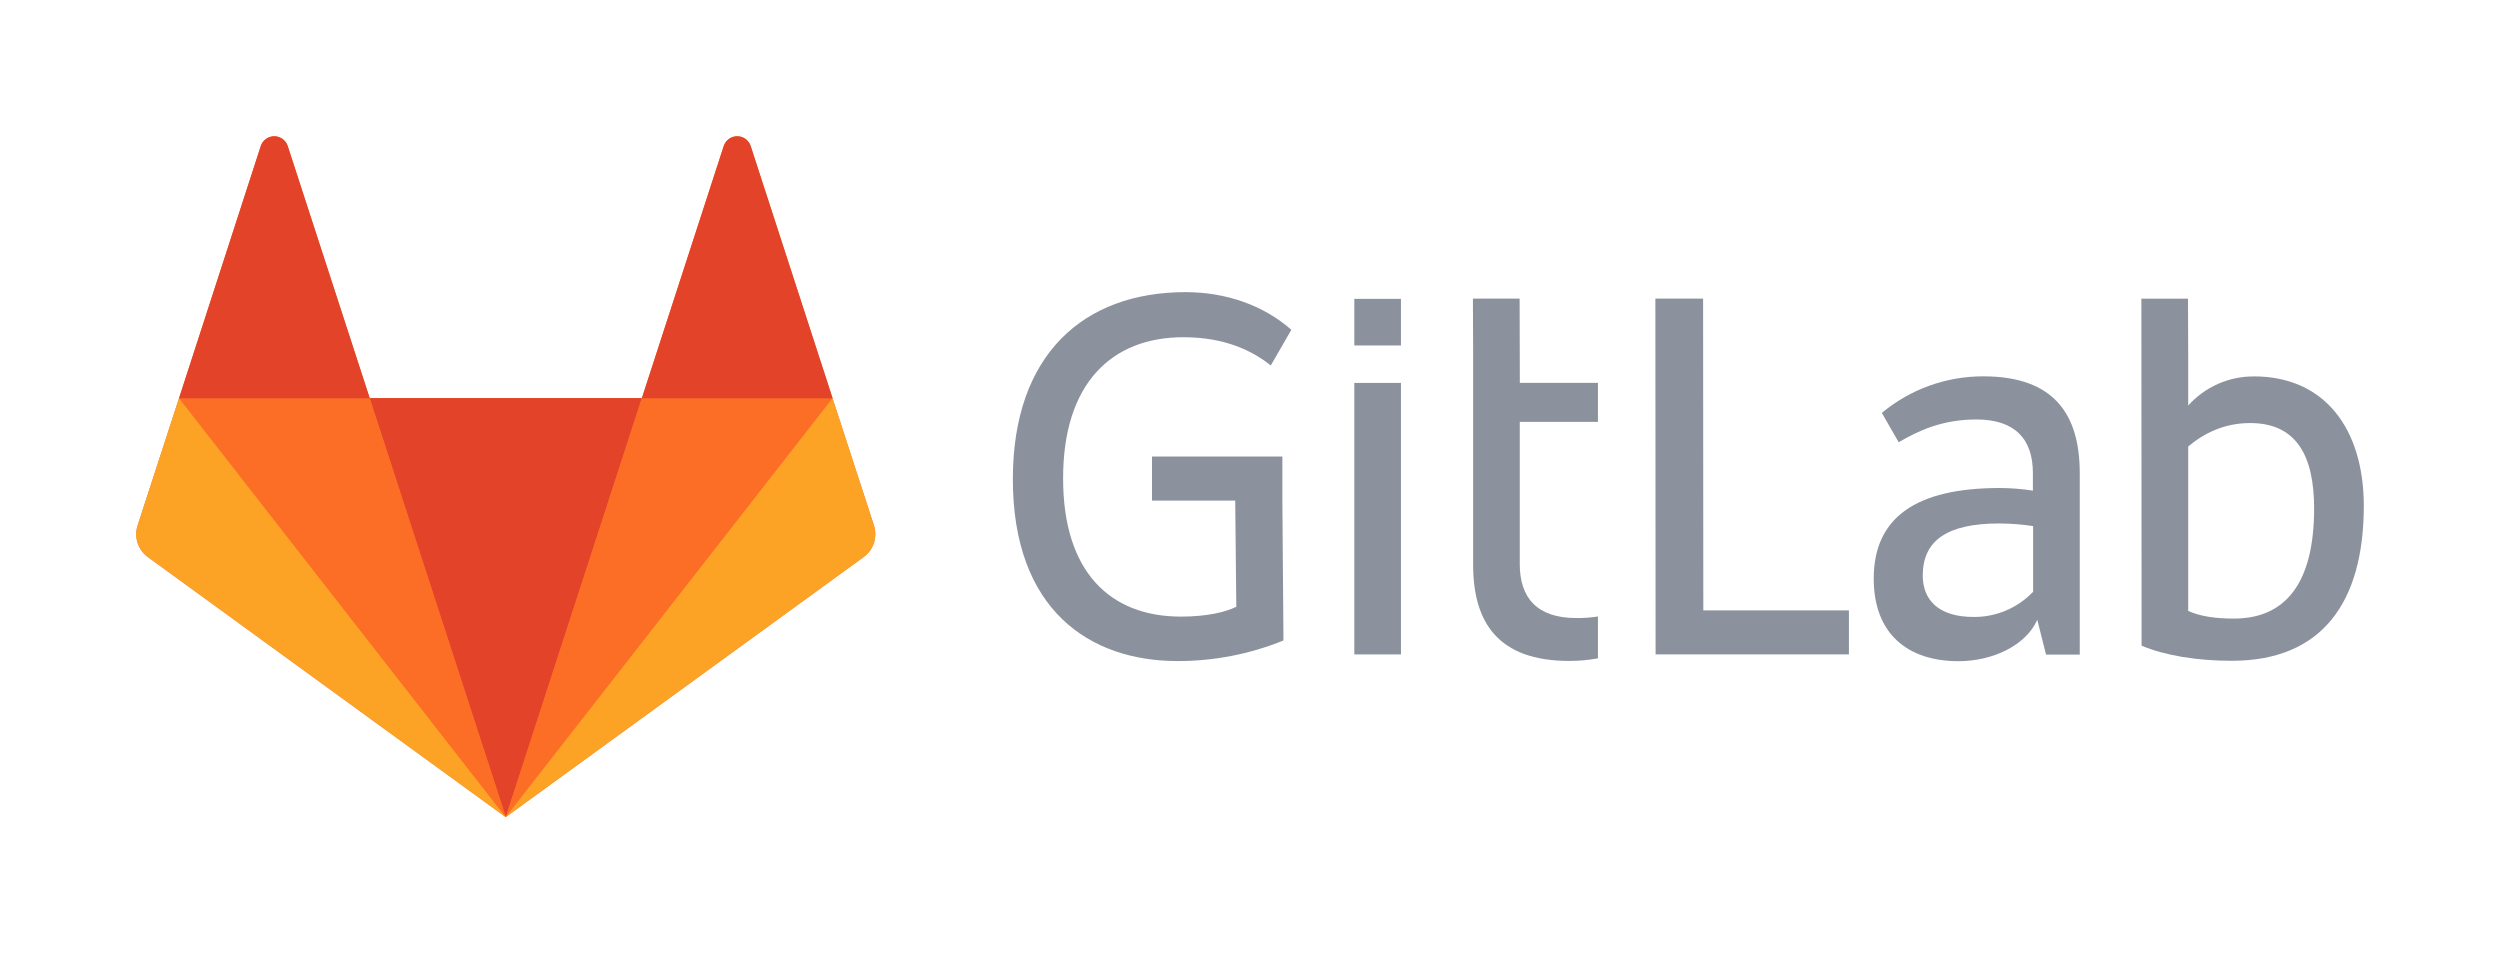
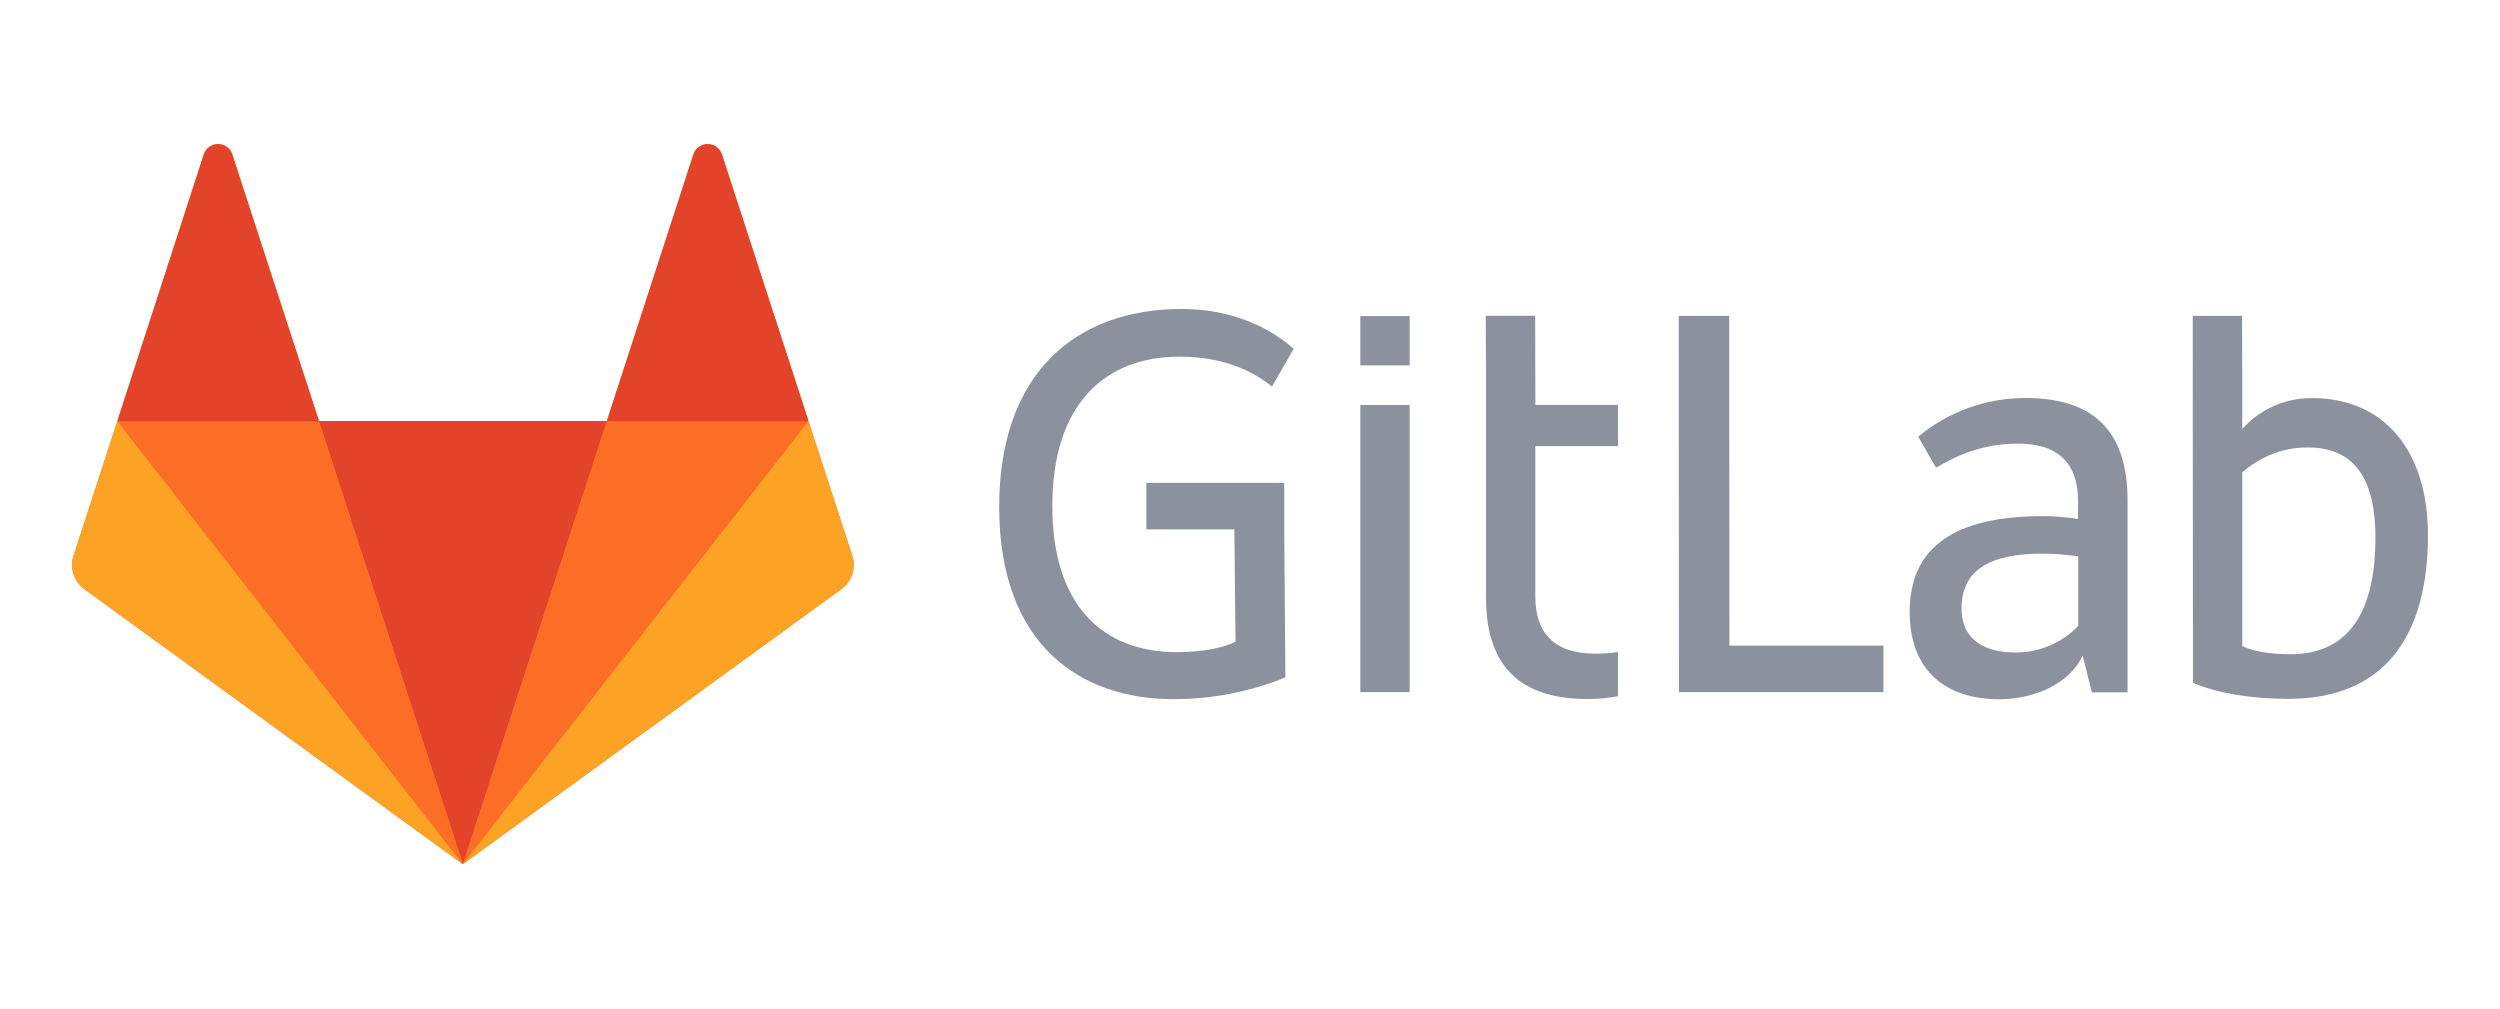
- <svg xmlns="http://www.w3.org/2000/svg" version="1.1" id="logo_art" data-name="logo art" width="183.572" height="70">
+ <svg xmlns="http://www.w3.org/2000/svg" height="70" width="173.572" data-name="logo art" id="logo_art" version="1.1">
  <defs id="defs4">
    <style id="style2">.cls-1{fill:#8c929d}.cls-2{fill:#fc6d26}.cls-3{fill:#e24329}.cls-4{fill:#fca326}</style>
  </defs>
-   <g id="g67" transform="matrix(0.16077,0,0,0.16077,-9.941981,-9.934662)">
-     <path style="fill:#8c929d" d="m 839.7,198.19 h -21.8 l 0.1,162.5 h 88.3 v -20.1 h -66.5 z" class="cls-1" id="path14" />
+   <g transform="matrix(0.16077,0,0,0.16077,-14.94198,-9.934662)" id="g67">
+     <path id="path14" class="cls-1" d="m 839.7,198.19 h -21.8 l 0.1,162.5 h 88.3 v -20.1 h -66.5 z" style="fill:#8c929d" />
    <g id="g24">
-       <path style="fill:#8c929d" d="m 990.33,332.18 a 37.2,37.2 0 0 1 -27,11.4 c -16.6,0 -23.3,-8.2 -23.3,-18.9 0,-16.1 11.2,-23.8 35,-23.8 a 104.65,104.65 0 0 1 15.4,1.2 v 30.1 z m -22.6,-98.5 a 72.19,72.19 0 0 0 -46.4,16.7 l 7.7,13.4 c 8.9,-5.2 19.8,-10.4 35.5,-10.4 17.9,0 25.8,9.2 25.8,24.6 v 7.9 a 99.42,99.42 0 0 0 -15.1,-1.2 c -38.2,0 -57.6,13.4 -57.6,41.4 0,25.1 15.4,37.7 38.7,37.7 15.7,0 30.8,-7.2 36,-18.9 l 4,15.9 h 15.4 v -83.2 c -0.1,-26.3 -11.5,-43.9 -44,-43.9 z" class="cls-1" id="path26" />
+       <path id="path26" class="cls-1" d="m 990.33,332.18 a 37.2,37.2 0 0 1 -27,11.4 c -16.6,0 -23.3,-8.2 -23.3,-18.9 0,-16.1 11.2,-23.8 35,-23.8 a 104.65,104.65 0 0 1 15.4,1.2 v 30.1 z m -22.6,-98.5 a 72.19,72.19 0 0 0 -46.4,16.7 l 7.7,13.4 c 8.9,-5.2 19.8,-10.4 35.5,-10.4 17.9,0 25.8,9.2 25.8,24.6 v 7.9 a 99.42,99.42 0 0 0 -15.1,-1.2 c -38.2,0 -57.6,13.4 -57.6,41.4 0,25.1 15.4,37.7 38.7,37.7 15.7,0 30.8,-7.2 36,-18.9 l 4,15.9 h 15.4 v -83.2 c -0.1,-26.3 -11.5,-43.9 -44,-43.9 z" style="fill:#8c929d" />
    </g>
    <g id="g28">
-       <path style="fill:#8c929d" d="m 1082.07,344.32 c -8.2,0 -15.4,-1 -20.8,-3.5 v -75.1 c 7.4,-6.2 16.6,-10.7 28.3,-10.7 21.1,0 29.2,14.9 29.2,39 0,34.2 -13.1,50.3 -36.7,50.3 m 9.2,-110.6 a 39.93,39.93 0 0 0 -30,13.3 V 226 l -0.1,-27.8 h -21.3 l 0.1,158.5 c 10.7,4.5 25.3,6.9 41.2,6.9 40.7,0 60.3,-26 60.3,-70.9 -0.1,-35.5 -18.2,-59 -50.2,-59" class="cls-1" id="path30" />
+       <path id="path30" class="cls-1" d="m 1082.07,344.32 c -8.2,0 -15.4,-1 -20.8,-3.5 v -75.1 c 7.4,-6.2 16.6,-10.7 28.3,-10.7 21.1,0 29.2,14.9 29.2,39 0,34.2 -13.1,50.3 -36.7,50.3 m 9.2,-110.6 a 39.93,39.93 0 0 0 -30,13.3 V 226 l -0.1,-27.8 h -21.3 l 0.1,158.5 c 10.7,4.5 25.3,6.9 41.2,6.9 40.7,0 60.3,-26 60.3,-70.9 -0.1,-35.5 -18.2,-59 -50.2,-59" style="fill:#8c929d" />
    </g>
    <g id="g32">
-       <path style="fill:#8c929d" d="m 602.34,215.82 c 19.3,0 31.8,6.4 39.9,12.9 l 9.4,-16.3 c -12.7,-11.2 -29.9,-17.2 -48.3,-17.2 -46.4,0 -78.9,28.3 -78.9,85.4 0,59.8 35.1,83.1 75.2,83.1 a 127.79,127.79 0 0 0 48.4,-9.4 l -0.5,-63.9 v -20.1 H 588 v 20.1 h 38 l 0.5,48.5 c -5,2.5 -13.6,4.5 -25.3,4.5 -32.2,0 -53.8,-20.3 -53.8,-63 -0.1,-43.5 22.2,-64.6 54.9,-64.6" class="cls-1" id="path34" />
+       <path id="path34" class="cls-1" d="m 602.34,215.82 c 19.3,0 31.8,6.4 39.9,12.9 l 9.4,-16.3 c -12.7,-11.2 -29.9,-17.2 -48.3,-17.2 -46.4,0 -78.9,28.3 -78.9,85.4 0,59.8 35.1,83.1 75.2,83.1 a 127.79,127.79 0 0 0 48.4,-9.4 l -0.5,-63.9 v -20.1 H 588 v 20.1 h 38 l 0.5,48.5 c -5,2.5 -13.6,4.5 -25.3,4.5 -32.2,0 -53.8,-20.3 -53.8,-63 -0.1,-43.5 22.2,-64.6 54.9,-64.6" style="fill:#8c929d" />
    </g>
    <g id="g36">
-       <path style="fill:#8c929d" d="m 755.87,198.17 h -21.3 l 0.1,27.3 v 94.3 c 0,26.3 11.4,43.9 43.9,43.9 a 70.14,70.14 0 0 0 13.1,-1.2 v -19.1 a 62.36,62.36 0 0 1 -9.9,0.7 c -17.9,0 -25.8,-9.2 -25.8,-24.6 v -65 h 35.7 v -17.8 H 756 l -0.1,-38.5 z" class="cls-1" id="path38" />
+       <path id="path38" class="cls-1" d="m 755.87,198.17 h -21.3 l 0.1,27.3 v 94.3 c 0,26.3 11.4,43.9 43.9,43.9 a 70.14,70.14 0 0 0 13.1,-1.2 v -19.1 a 62.36,62.36 0 0 1 -9.9,0.7 c -17.9,0 -25.8,-9.2 -25.8,-24.6 v -65 h 35.7 v -17.8 H 756 l -0.1,-38.5 z" style="fill:#8c929d" />
    </g>
-     <path style="fill:#8c929d" d="m 680.4,360.69 h 21.3 v -124 h -21.3 z" class="cls-1" id="path40" />
-     <path style="fill:#8c929d" d="m 680.4,219.59 h 21.3 v -21.3 h -21.3 z" class="cls-1" id="path42" />
+     <path id="path40" class="cls-1" d="m 680.4,360.69 h 21.3 v -124 h -21.3 z" style="fill:#8c929d" />
+     <path id="path42" class="cls-1" d="m 680.4,219.59 h 21.3 v -21.3 h -21.3 z" style="fill:#8c929d" />
    <g id="g44">
-       <path style="fill:#fc6d26" d="M 461,301.81 442.09,243.69 404.67,128.41 a 6.47,6.47 0 0 0 -12.27,0 L 355,243.62 H 230.66 L 193.24,128.41 a 6.47,6.47 0 0 0 -12.27,0 l -37.35,115.21 -18.92,58.19 a 12.89,12.89 0 0 0 4.66,14.39 L 292.82,435 456.28,316.2 A 12.9,12.9 0 0 0 461,301.81" class="cls-2" id="path46" />
+       <path id="path46" class="cls-2" d="M 461,301.81 442.09,243.69 404.67,128.41 a 6.47,6.47 0 0 0 -12.27,0 L 355,243.62 H 230.66 L 193.24,128.41 a 6.47,6.47 0 0 0 -12.27,0 l -37.35,115.21 -18.92,58.19 a 12.89,12.89 0 0 0 4.66,14.39 L 292.82,435 456.28,316.2 A 12.9,12.9 0 0 0 461,301.81" style="fill:#fc6d26" />
    </g>
    <g id="g48">
-       <path style="fill:#e24329" d="M 292.86,434.89 355,243.61 H 230.7 Z" class="cls-3" id="path50" />
+       <path id="path50" class="cls-3" d="M 292.86,434.89 355,243.61 H 230.7 Z" style="fill:#e24329" />
    </g>
    <g id="g56">
-       <path style="fill:#fc6d26" d="M 292.82,434.9 230.66,243.61 h -87 z" class="cls-2" id="path58" />
+       <path id="path58" class="cls-2" d="M 292.82,434.9 230.66,243.61 h -87 z" style="fill:#fc6d26" />
    </g>
    <g id="g64">
-       <path style="fill:#fca326" d="m 143.59,243.68 -18.92,58.12 a 12.89,12.89 0 0 0 4.66,14.39 L 292.79,435 Z" class="cls-4" id="path66" />
+       <path id="path66" class="cls-4" d="m 143.59,243.68 -18.92,58.12 a 12.89,12.89 0 0 0 4.66,14.39 L 292.79,435 Z" style="fill:#fca326" />
    </g>
    <g id="g72">
-       <path style="fill:#e24329" d="m 143.61,243.68 h 87.11 L 193.23,128.47 a 6.47,6.47 0 0 0 -12.27,0 z" class="cls-3" id="path74" />
+       <path id="path74" class="cls-3" d="m 143.61,243.68 h 87.11 L 193.23,128.47 a 6.47,6.47 0 0 0 -12.27,0 z" style="fill:#e24329" />
    </g>
    <g id="g76">
-       <path style="fill:#fc6d26" d="M 292.86,434.9 355,243.61 h 87.1 z" class="cls-2" id="path78" />
+       <path id="path78" class="cls-2" d="M 292.86,434.9 355,243.61 h 87.1 z" style="fill:#fc6d26" />
    </g>
    <g id="g80">
-       <path style="fill:#fca326" d="M 442.07,243.68 461,301.8 a 12.89,12.89 0 0 1 -4.66,14.39 l -163.47,118.7 z" class="cls-4" id="path82" />
+       <path id="path82" class="cls-4" d="M 442.07,243.68 461,301.8 a 12.89,12.89 0 0 1 -4.66,14.39 l -163.47,118.7 z" style="fill:#fca326" />
    </g>
    <g id="g84">
-       <path style="fill:#e24329" d="M 442.12,243.68 H 355 l 37.42,-115.21 a 6.47,6.47 0 0 1 12.27,0 l 37.42,115.21 z" class="cls-3" id="path86" />
+       <path id="path86" class="cls-3" d="M 442.12,243.68 H 355 l 37.42,-115.21 a 6.47,6.47 0 0 1 12.27,0 l 37.42,115.21 z" style="fill:#e24329" />
    </g>
  </g>
</svg>
